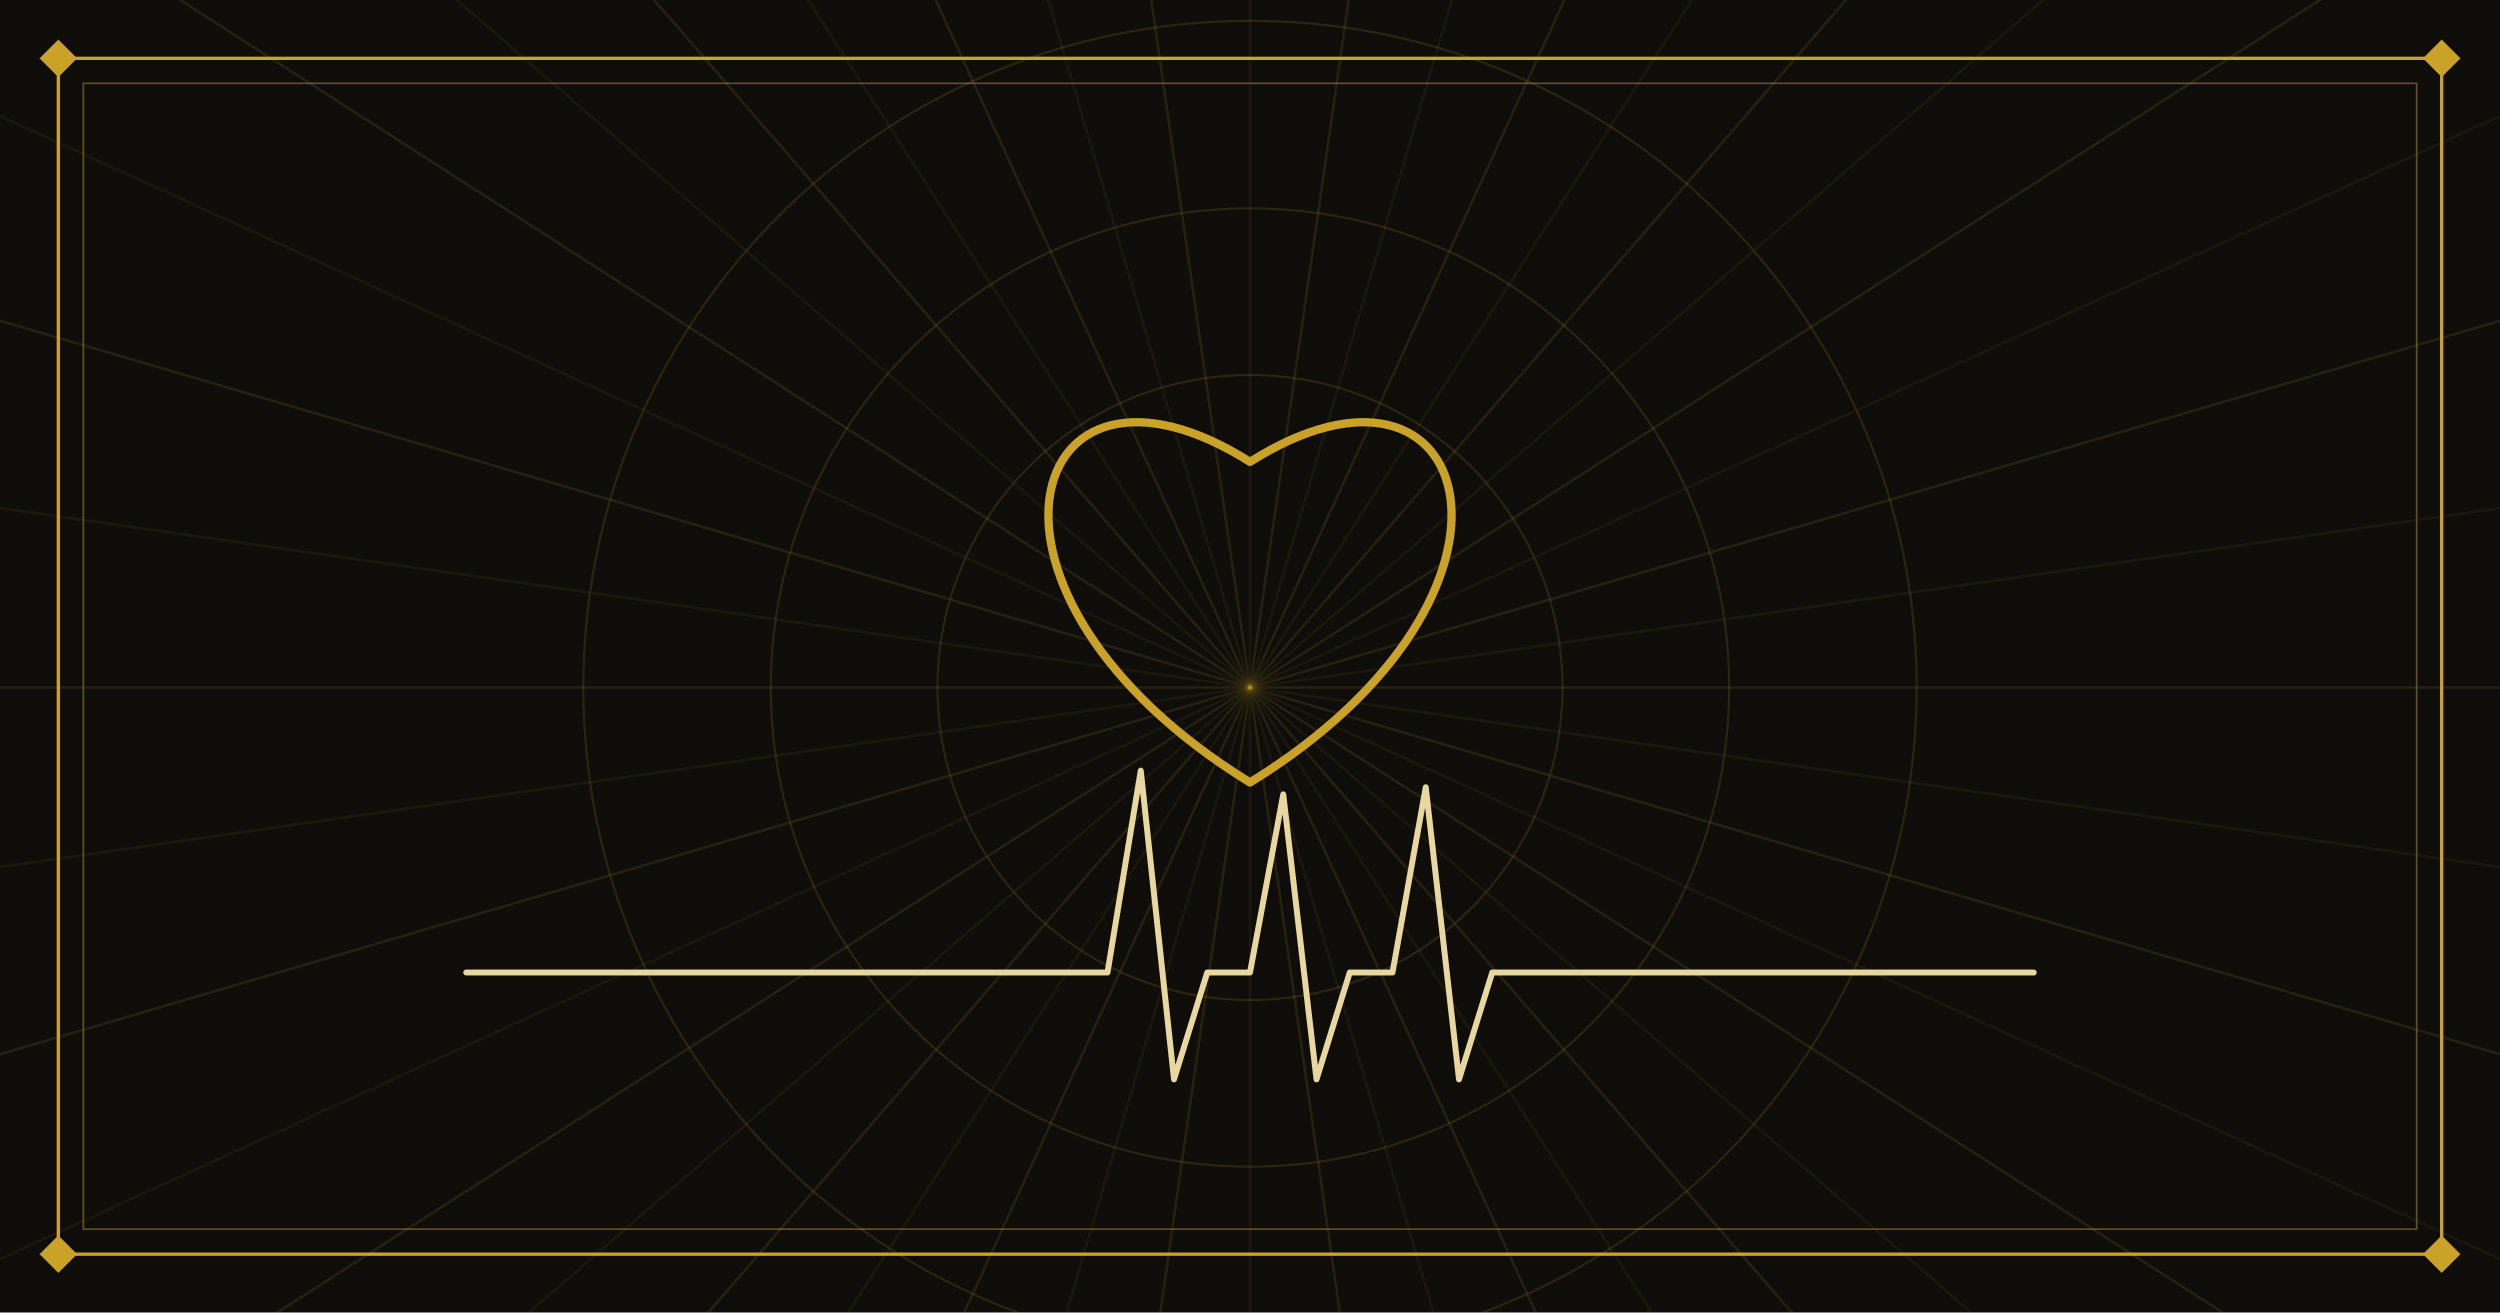
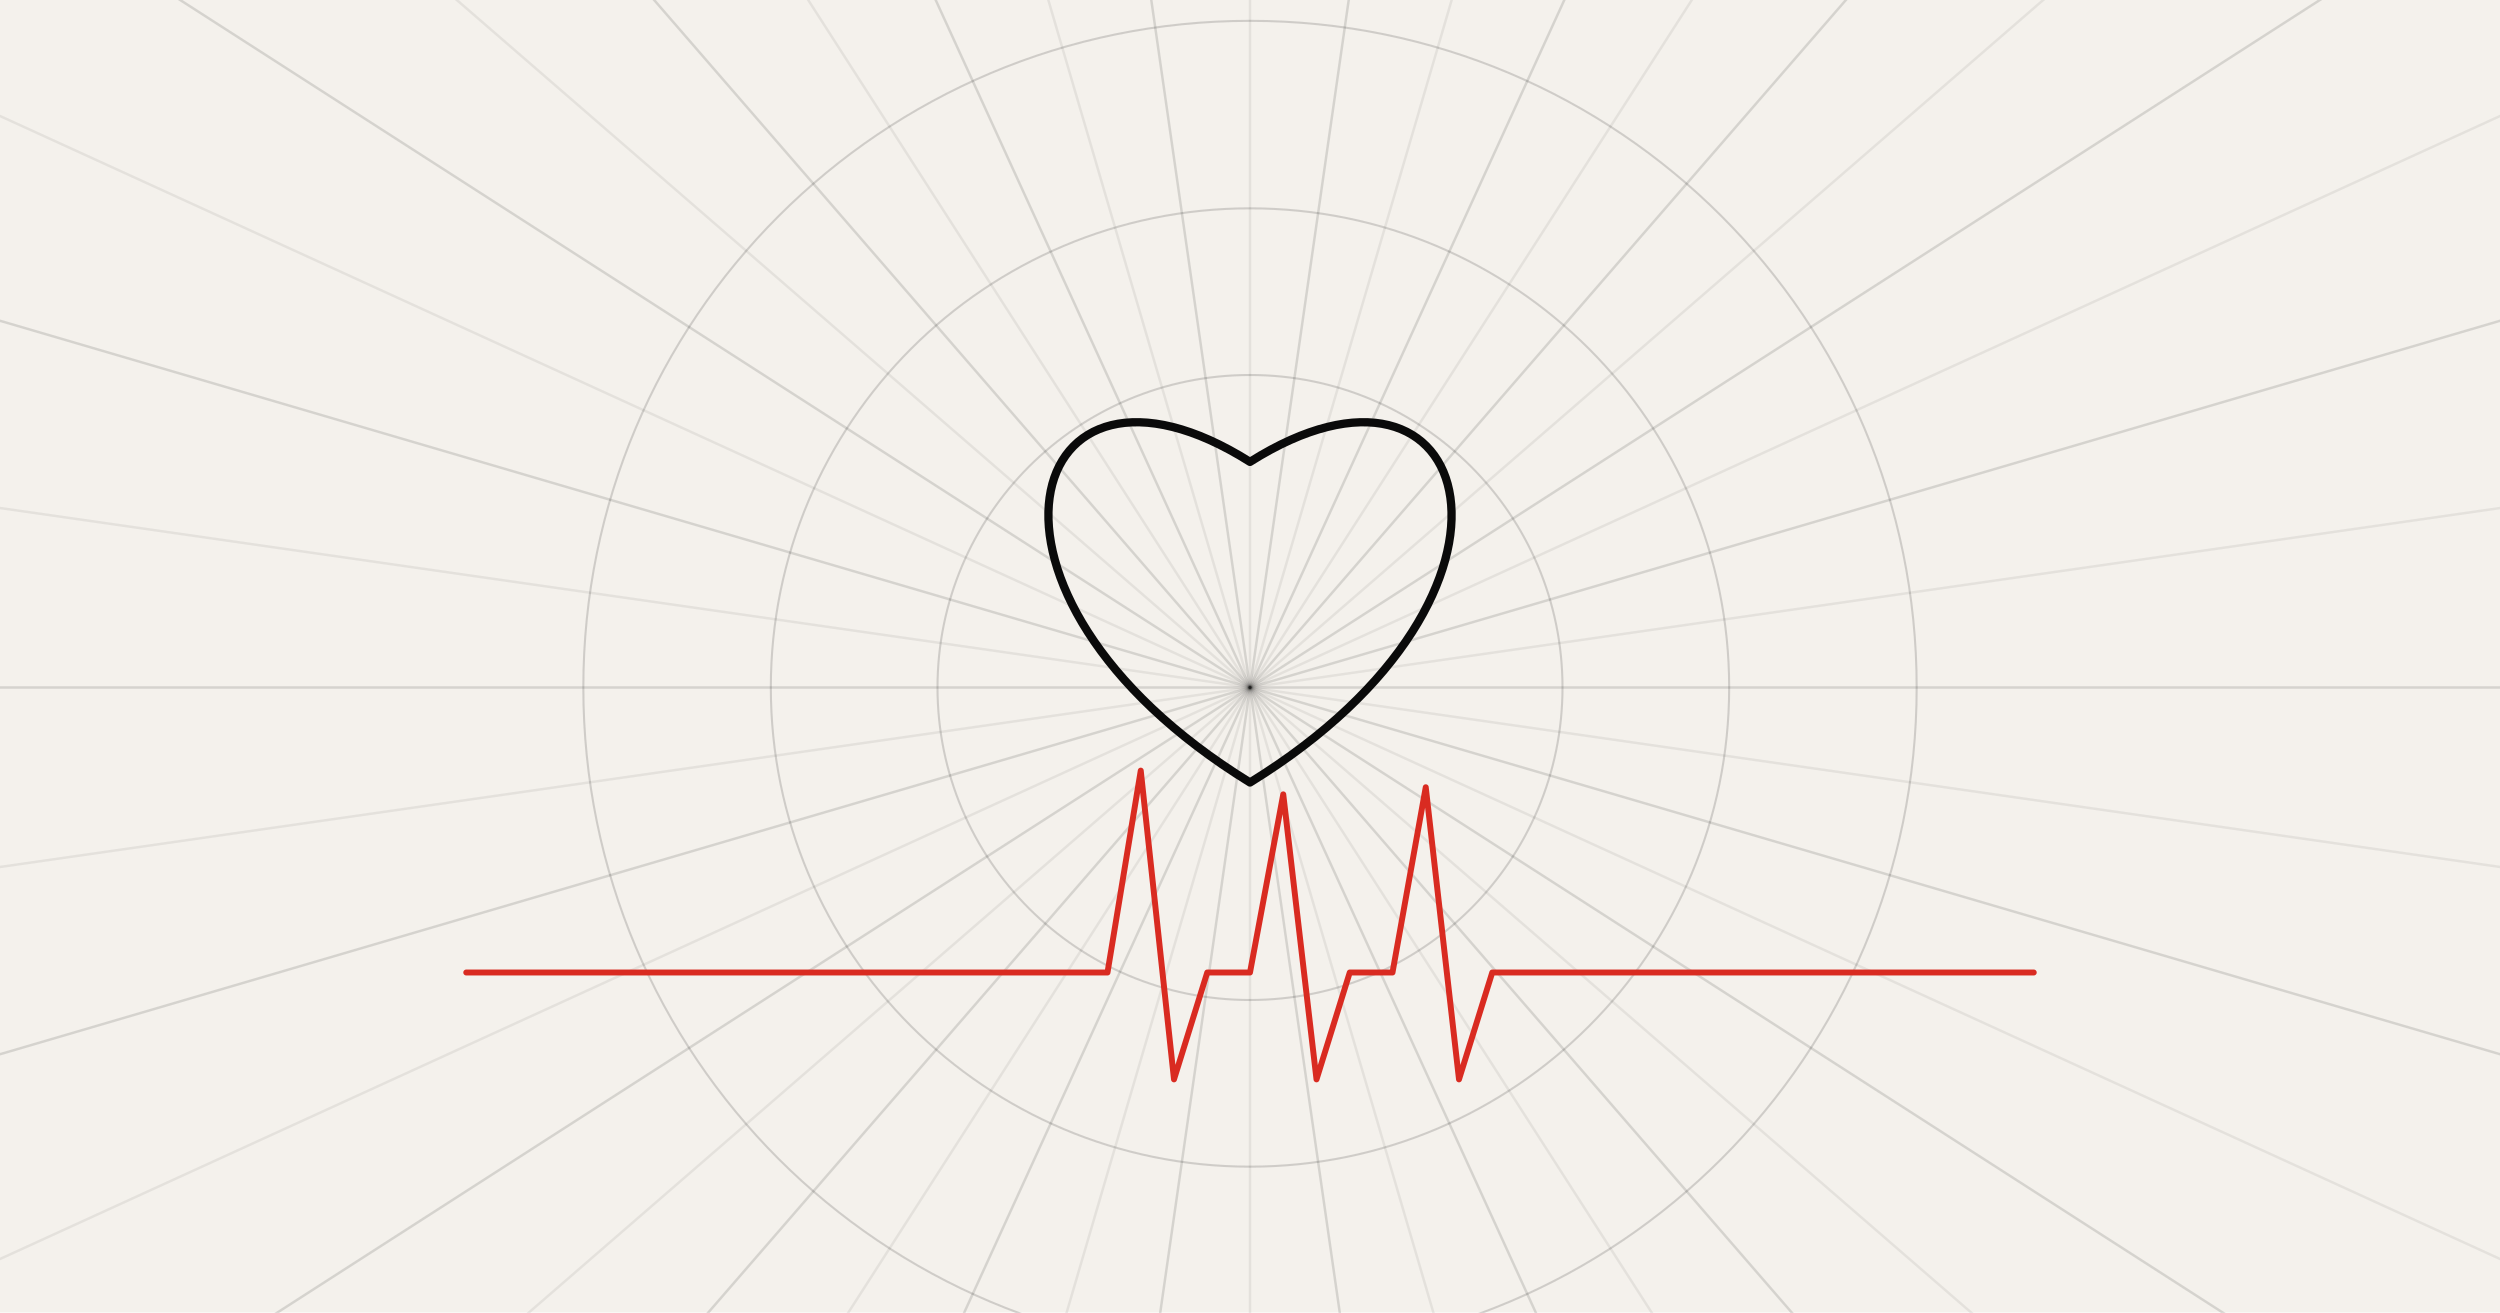
<svg xmlns="http://www.w3.org/2000/svg" viewBox="0 0 1200 630" width="1200" height="630">
-   <rect width="1200" height="630" fill="#0E0D0A" />
-   <line x1="600" y1="330" x2="2000" y2="330" stroke="#C9A227" stroke-opacity="0.13" stroke-width="1.2" />
-   <line x1="600" y1="330" x2="1986" y2="529" stroke="#C9A227" stroke-opacity="0.07" stroke-width="1.2" />
-   <line x1="600" y1="330" x2="1943" y2="724" stroke="#C9A227" stroke-opacity="0.13" stroke-width="1.2" />
-   <line x1="600" y1="330" x2="1873" y2="912" stroke="#C9A227" stroke-opacity="0.07" stroke-width="1.2" />
-   <line x1="600" y1="330" x2="1778" y2="1087" stroke="#C9A227" stroke-opacity="0.13" stroke-width="1.2" />
-   <line x1="600" y1="330" x2="1658" y2="1247" stroke="#C9A227" stroke-opacity="0.07" stroke-width="1.2" />
-   <line x1="600" y1="330" x2="1517" y2="1388" stroke="#C9A227" stroke-opacity="0.13" stroke-width="1.2" />
-   <line x1="600" y1="330" x2="1357" y2="1508" stroke="#C9A227" stroke-opacity="0.07" stroke-width="1.2" />
-   <line x1="600" y1="330" x2="1182" y2="1603" stroke="#C9A227" stroke-opacity="0.13" stroke-width="1.2" />
-   <line x1="600" y1="330" x2="994" y2="1673" stroke="#C9A227" stroke-opacity="0.07" stroke-width="1.2" />
-   <line x1="600" y1="330" x2="799" y2="1716" stroke="#C9A227" stroke-opacity="0.13" stroke-width="1.2" />
-   <line x1="600" y1="330" x2="600" y2="1730" stroke="#C9A227" stroke-opacity="0.07" stroke-width="1.2" />
-   <line x1="600" y1="330" x2="401" y2="1716" stroke="#C9A227" stroke-opacity="0.13" stroke-width="1.2" />
-   <line x1="600" y1="330" x2="206" y2="1673" stroke="#C9A227" stroke-opacity="0.07" stroke-width="1.2" />
-   <line x1="600" y1="330" x2="18" y2="1603" stroke="#C9A227" stroke-opacity="0.13" stroke-width="1.2" />
-   <line x1="600" y1="330" x2="-157" y2="1508" stroke="#C9A227" stroke-opacity="0.07" stroke-width="1.2" />
-   <line x1="600" y1="330" x2="-317" y2="1388" stroke="#C9A227" stroke-opacity="0.13" stroke-width="1.2" />
-   <line x1="600" y1="330" x2="-458" y2="1247" stroke="#C9A227" stroke-opacity="0.07" stroke-width="1.2" />
-   <line x1="600" y1="330" x2="-578" y2="1087" stroke="#C9A227" stroke-opacity="0.13" stroke-width="1.2" />
-   <line x1="600" y1="330" x2="-673" y2="912" stroke="#C9A227" stroke-opacity="0.07" stroke-width="1.2" />
-   <line x1="600" y1="330" x2="-743" y2="724" stroke="#C9A227" stroke-opacity="0.13" stroke-width="1.2" />
-   <line x1="600" y1="330" x2="-786" y2="529" stroke="#C9A227" stroke-opacity="0.07" stroke-width="1.2" />
-   <line x1="600" y1="330" x2="-800" y2="330" stroke="#C9A227" stroke-opacity="0.13" stroke-width="1.2" />
-   <line x1="600" y1="330" x2="-786" y2="131" stroke="#C9A227" stroke-opacity="0.07" stroke-width="1.2" />
-   <line x1="600" y1="330" x2="-743" y2="-64" stroke="#C9A227" stroke-opacity="0.13" stroke-width="1.2" />
-   <line x1="600" y1="330" x2="-673" y2="-252" stroke="#C9A227" stroke-opacity="0.07" stroke-width="1.2" />
-   <line x1="600" y1="330" x2="-578" y2="-427" stroke="#C9A227" stroke-opacity="0.13" stroke-width="1.2" />
-   <line x1="600" y1="330" x2="-458" y2="-587" stroke="#C9A227" stroke-opacity="0.07" stroke-width="1.2" />
-   <line x1="600" y1="330" x2="-317" y2="-728" stroke="#C9A227" stroke-opacity="0.13" stroke-width="1.2" />
-   <line x1="600" y1="330" x2="-157" y2="-848" stroke="#C9A227" stroke-opacity="0.07" stroke-width="1.2" />
-   <line x1="600" y1="330" x2="18" y2="-943" stroke="#C9A227" stroke-opacity="0.13" stroke-width="1.2" />
-   <line x1="600" y1="330" x2="206" y2="-1013" stroke="#C9A227" stroke-opacity="0.07" stroke-width="1.2" />
-   <line x1="600" y1="330" x2="401" y2="-1056" stroke="#C9A227" stroke-opacity="0.13" stroke-width="1.2" />
-   <line x1="600" y1="330" x2="600" y2="-1070" stroke="#C9A227" stroke-opacity="0.07" stroke-width="1.2" />
-   <line x1="600" y1="330" x2="799" y2="-1056" stroke="#C9A227" stroke-opacity="0.13" stroke-width="1.2" />
-   <line x1="600" y1="330" x2="994" y2="-1013" stroke="#C9A227" stroke-opacity="0.07" stroke-width="1.2" />
-   <line x1="600" y1="330" x2="1182" y2="-943" stroke="#C9A227" stroke-opacity="0.13" stroke-width="1.2" />
-   <line x1="600" y1="330" x2="1357" y2="-848" stroke="#C9A227" stroke-opacity="0.07" stroke-width="1.2" />
-   <line x1="600" y1="330" x2="1517" y2="-728" stroke="#C9A227" stroke-opacity="0.13" stroke-width="1.2" />
-   <line x1="600" y1="330" x2="1658" y2="-587" stroke="#C9A227" stroke-opacity="0.07" stroke-width="1.2" />
-   <line x1="600" y1="330" x2="1778" y2="-427" stroke="#C9A227" stroke-opacity="0.13" stroke-width="1.2" />
-   <line x1="600" y1="330" x2="1873" y2="-252" stroke="#C9A227" stroke-opacity="0.07" stroke-width="1.2" />
-   <line x1="600" y1="330" x2="1943" y2="-64" stroke="#C9A227" stroke-opacity="0.13" stroke-width="1.2" />
-   <line x1="600" y1="330" x2="1986" y2="131" stroke="#C9A227" stroke-opacity="0.07" stroke-width="1.2" />
-   <circle cx="600" cy="330" r="150" fill="none" stroke="#C9A227" stroke-opacity="0.16" stroke-width="1" />
-   <circle cx="600" cy="330" r="230" fill="none" stroke="#C9A227" stroke-opacity="0.16" stroke-width="1" />
-   <circle cx="600" cy="330" r="320" fill="none" stroke="#C9A227" stroke-opacity="0.16" stroke-width="1" />
-   <rect x="28" y="28" width="1144" height="574" fill="none" stroke="#C9A227" stroke-width="1.6" />
-   <rect x="40" y="40" width="1120" height="550" fill="none" stroke="#C9A227" stroke-opacity="0.45" stroke-width="0.8" />
-   <path d="M28 19 L37 28 L28 37 L19 28 Z" fill="#C9A227" />
-   <path d="M1172 19 L1181 28 L1172 37 L1163 28 Z" fill="#C9A227" />
-   <path d="M28 593 L37 602 L28 611 L19 602 Z" fill="#C9A227" />
-   <path d="M1172 593 L1181 602 L1172 611 L1163 602 Z" fill="#C9A227" />
-   <g transform="translate(600 330) rotate(0) scale(1.14)" fill="none" stroke="#C9A227" stroke-width="3" stroke-linecap="round" stroke-linejoin="round">
+   <rect width="1200" height="630" fill="#F4F1EC" />
+   <line x1="600" y1="330" x2="2000" y2="330" stroke="#0A0A0A" stroke-opacity="0.13" stroke-width="1.2" />
+   <line x1="600" y1="330" x2="1986" y2="529" stroke="#0A0A0A" stroke-opacity="0.07" stroke-width="1.2" />
+   <line x1="600" y1="330" x2="1943" y2="724" stroke="#0A0A0A" stroke-opacity="0.13" stroke-width="1.2" />
+   <line x1="600" y1="330" x2="1873" y2="912" stroke="#0A0A0A" stroke-opacity="0.07" stroke-width="1.2" />
+   <line x1="600" y1="330" x2="1778" y2="1087" stroke="#0A0A0A" stroke-opacity="0.13" stroke-width="1.2" />
+   <line x1="600" y1="330" x2="1658" y2="1247" stroke="#0A0A0A" stroke-opacity="0.07" stroke-width="1.2" />
+   <line x1="600" y1="330" x2="1517" y2="1388" stroke="#0A0A0A" stroke-opacity="0.13" stroke-width="1.2" />
+   <line x1="600" y1="330" x2="1357" y2="1508" stroke="#0A0A0A" stroke-opacity="0.07" stroke-width="1.2" />
+   <line x1="600" y1="330" x2="1182" y2="1603" stroke="#0A0A0A" stroke-opacity="0.13" stroke-width="1.2" />
+   <line x1="600" y1="330" x2="994" y2="1673" stroke="#0A0A0A" stroke-opacity="0.07" stroke-width="1.2" />
+   <line x1="600" y1="330" x2="799" y2="1716" stroke="#0A0A0A" stroke-opacity="0.13" stroke-width="1.2" />
+   <line x1="600" y1="330" x2="600" y2="1730" stroke="#0A0A0A" stroke-opacity="0.07" stroke-width="1.2" />
+   <line x1="600" y1="330" x2="401" y2="1716" stroke="#0A0A0A" stroke-opacity="0.13" stroke-width="1.2" />
+   <line x1="600" y1="330" x2="206" y2="1673" stroke="#0A0A0A" stroke-opacity="0.07" stroke-width="1.2" />
+   <line x1="600" y1="330" x2="18" y2="1603" stroke="#0A0A0A" stroke-opacity="0.13" stroke-width="1.2" />
+   <line x1="600" y1="330" x2="-157" y2="1508" stroke="#0A0A0A" stroke-opacity="0.07" stroke-width="1.2" />
+   <line x1="600" y1="330" x2="-317" y2="1388" stroke="#0A0A0A" stroke-opacity="0.13" stroke-width="1.2" />
+   <line x1="600" y1="330" x2="-458" y2="1247" stroke="#0A0A0A" stroke-opacity="0.07" stroke-width="1.2" />
+   <line x1="600" y1="330" x2="-578" y2="1087" stroke="#0A0A0A" stroke-opacity="0.13" stroke-width="1.2" />
+   <line x1="600" y1="330" x2="-673" y2="912" stroke="#0A0A0A" stroke-opacity="0.07" stroke-width="1.2" />
+   <line x1="600" y1="330" x2="-743" y2="724" stroke="#0A0A0A" stroke-opacity="0.13" stroke-width="1.2" />
+   <line x1="600" y1="330" x2="-786" y2="529" stroke="#0A0A0A" stroke-opacity="0.07" stroke-width="1.2" />
+   <line x1="600" y1="330" x2="-800" y2="330" stroke="#0A0A0A" stroke-opacity="0.13" stroke-width="1.2" />
+   <line x1="600" y1="330" x2="-786" y2="131" stroke="#0A0A0A" stroke-opacity="0.07" stroke-width="1.2" />
+   <line x1="600" y1="330" x2="-743" y2="-64" stroke="#0A0A0A" stroke-opacity="0.13" stroke-width="1.2" />
+   <line x1="600" y1="330" x2="-673" y2="-252" stroke="#0A0A0A" stroke-opacity="0.07" stroke-width="1.2" />
+   <line x1="600" y1="330" x2="-578" y2="-427" stroke="#0A0A0A" stroke-opacity="0.13" stroke-width="1.2" />
+   <line x1="600" y1="330" x2="-458" y2="-587" stroke="#0A0A0A" stroke-opacity="0.07" stroke-width="1.2" />
+   <line x1="600" y1="330" x2="-317" y2="-728" stroke="#0A0A0A" stroke-opacity="0.13" stroke-width="1.2" />
+   <line x1="600" y1="330" x2="-157" y2="-848" stroke="#0A0A0A" stroke-opacity="0.07" stroke-width="1.2" />
+   <line x1="600" y1="330" x2="18" y2="-943" stroke="#0A0A0A" stroke-opacity="0.13" stroke-width="1.2" />
+   <line x1="600" y1="330" x2="206" y2="-1013" stroke="#0A0A0A" stroke-opacity="0.07" stroke-width="1.2" />
+   <line x1="600" y1="330" x2="401" y2="-1056" stroke="#0A0A0A" stroke-opacity="0.13" stroke-width="1.2" />
+   <line x1="600" y1="330" x2="600" y2="-1070" stroke="#0A0A0A" stroke-opacity="0.07" stroke-width="1.2" />
+   <line x1="600" y1="330" x2="799" y2="-1056" stroke="#0A0A0A" stroke-opacity="0.13" stroke-width="1.2" />
+   <line x1="600" y1="330" x2="994" y2="-1013" stroke="#0A0A0A" stroke-opacity="0.07" stroke-width="1.2" />
+   <line x1="600" y1="330" x2="1182" y2="-943" stroke="#0A0A0A" stroke-opacity="0.13" stroke-width="1.2" />
+   <line x1="600" y1="330" x2="1357" y2="-848" stroke="#0A0A0A" stroke-opacity="0.07" stroke-width="1.2" />
+   <line x1="600" y1="330" x2="1517" y2="-728" stroke="#0A0A0A" stroke-opacity="0.13" stroke-width="1.2" />
+   <line x1="600" y1="330" x2="1658" y2="-587" stroke="#0A0A0A" stroke-opacity="0.07" stroke-width="1.2" />
+   <line x1="600" y1="330" x2="1778" y2="-427" stroke="#0A0A0A" stroke-opacity="0.13" stroke-width="1.2" />
+   <line x1="600" y1="330" x2="1873" y2="-252" stroke="#0A0A0A" stroke-opacity="0.07" stroke-width="1.2" />
+   <line x1="600" y1="330" x2="1943" y2="-64" stroke="#0A0A0A" stroke-opacity="0.13" stroke-width="1.2" />
+   <line x1="600" y1="330" x2="1986" y2="131" stroke="#0A0A0A" stroke-opacity="0.07" stroke-width="1.2" />
+   <circle cx="600" cy="330" r="150" fill="none" stroke="#0A0A0A" stroke-opacity="0.16" stroke-width="1" />
+   <circle cx="600" cy="330" r="230" fill="none" stroke="#0A0A0A" stroke-opacity="0.16" stroke-width="1" />
+   <circle cx="600" cy="330" r="320" fill="none" stroke="#0A0A0A" stroke-opacity="0.16" stroke-width="1" />
+   <g transform="translate(600 330) rotate(0) scale(1.14)" fill="none" stroke="#0A0A0A" stroke-width="3" stroke-linecap="round" stroke-linejoin="round">
    <path d="M0 40 C-130 -40 -95 -155 0 -95 C95 -155 130 -40 0 40 Z" stroke-width="3.5" />
-     <polyline points="-330,120 -300,120 -270,120 -240,120 -210,120 -180,120 -150,120 -120,120 -90,120 -60,120 -46,35 -32,165 -18,120 0,120 14,45 28,165 42,120 60,120 74,42 88,165 102,120 120,120 150,120 180,120 210,120 240,120 270,120 300,120 330,120" stroke="#E9D7A0" stroke-width="2.5" />
+     <polyline points="-330,120 -300,120 -270,120 -240,120 -210,120 -180,120 -150,120 -120,120 -90,120 -60,120 -46,35 -32,165 -18,120 0,120 14,45 28,165 42,120 60,120 74,42 88,165 102,120 120,120 150,120 180,120 210,120 240,120 270,120 300,120 330,120" stroke="#D92B21" stroke-width="2.5" />
  </g>
</svg>
